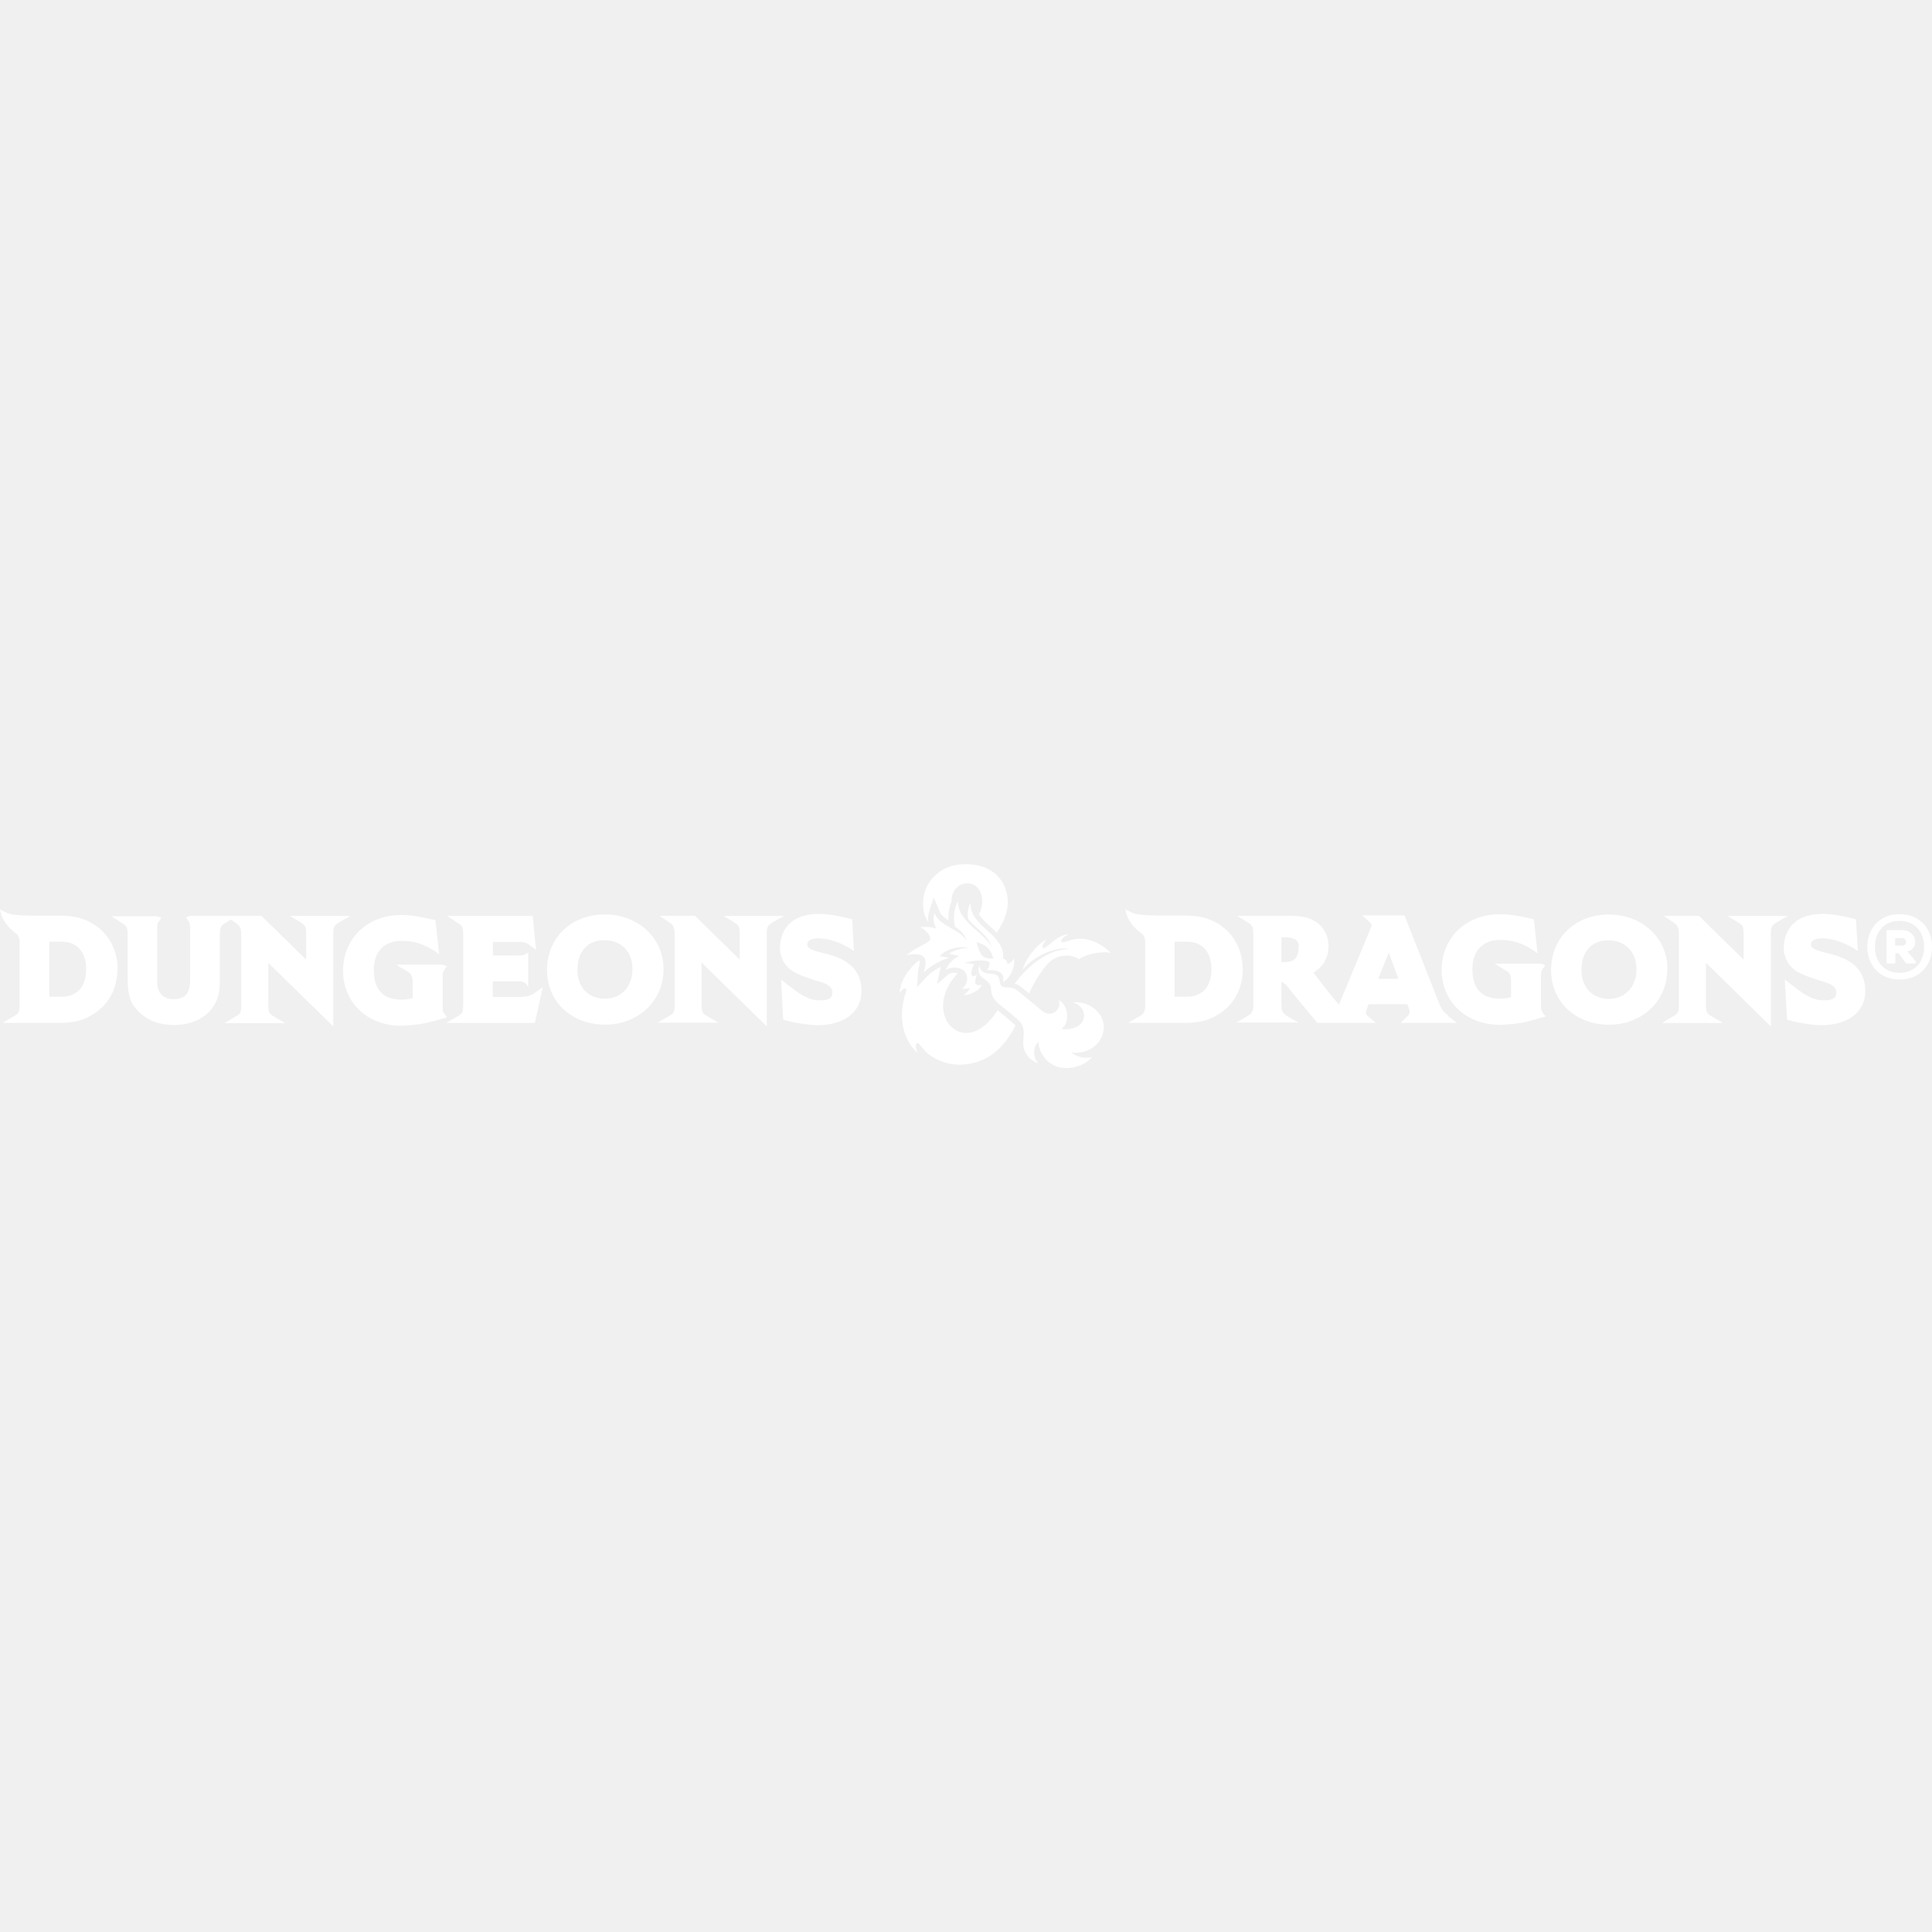
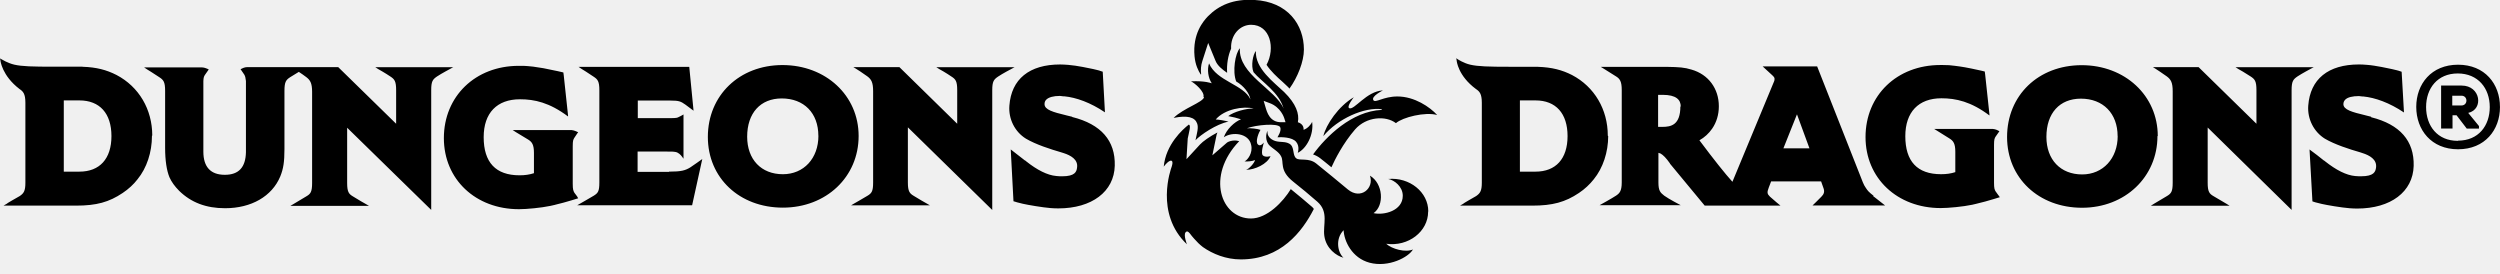
- <svg xmlns="http://www.w3.org/2000/svg" viewBox="0 0 64 64" fill-rule="evenodd" clip-rule="evenodd" stroke-linejoin="round" stroke-miterlimit="1.414">
-   <path d="M27.445 31.615l-.144-.035-.01-.003c-.33-.08-.55-.143-.55-.287 0-.05.014-.087.044-.115.06-.06.183-.094.348-.094.03 0 .057.01.086.01h.028c.305.03.67.16 1.04.41l-.056-1.043-.07-.023-.01-.004c-.006 0-.046-.014-.16-.04-.07-.015-.43-.093-.648-.108-.07-.005-.14-.01-.204-.01-.79 0-1.25.376-1.3 1.056-.027.34.14.67.424.845.254.15.63.27.906.35l.063.02c.17.055.37.16.34.367-.012.11-.055.225-.38.225-.045 0-.096 0-.153-.006-.225-.02-.486-.15-.775-.38-.01-.01-.02-.02-.03-.02l-.18-.14-.18-.14.07 1.327.07.022.013.004.16.04c.12.027.51.095.71.11.064.004.13.007.195.007.86 0 1.43-.43 1.446-1.092.017-.64-.35-1.06-1.085-1.246zm33.256 0l-.14-.035-.01-.003c-.333-.08-.56-.143-.56-.287 0-.05.02-.087.048-.116.06-.06.184-.093.35-.093.027 0 .056.01.084.01h.026c.307.03.67.16 1.043.41l-.06-1.043-.07-.023-.01-.004c-.006 0-.046-.014-.162-.04-.07-.015-.43-.093-.646-.108-.07-.006-.14-.01-.203-.01-.79 0-1.25.376-1.3 1.056-.025.34.143.67.425.845.254.15.63.27.907.35l.06.02c.173.055.37.16.344.367-.014.11-.056.225-.38.225-.047 0-.098 0-.155-.006-.224-.02-.485-.15-.774-.38-.013-.01-.022-.02-.03-.02l-.177-.14-.187-.14.074 1.327.065.022.014.004.16.04c.12.027.51.095.71.11.063.004.13.007.195.007.863 0 1.43-.43 1.448-1.092.016-.64-.35-1.06-1.087-1.246zm-5.47.495c0 1.046-.83 1.835-1.93 1.835-1.11 0-1.92-.762-1.92-1.81 0-1.067.8-1.84 1.91-1.84 1.11 0 1.948.78 1.948 1.815zm-33.25-.003c0 1.046-.83 1.835-1.94 1.835-1.11 0-1.92-.76-1.92-1.81 0-1.067.808-1.84 1.91-1.84 1.11 0 1.95.78 1.95 1.815zm-18.09-.002c0 .412-.132.818-.37 1.11-.1.13-.23.248-.38.348-.35.235-.672.322-1.192.322H.09l.08-.046c0-.01.23-.14.336-.2.103-.07.145-.13.145-.34v-2.05c0-.23-.06-.29-.15-.35-.45-.34-.49-.72-.49-.738l-.01-.04.044.026c.002 0 .154.096.322.135.196.045.463.052 1.027.052h.72v.002c.355.014.615.08.87.212.573.3.915.88.915 1.55zm37.28 0c0 .412-.134.818-.37 1.11-.103.13-.23.248-.38.348-.35.235-.675.322-1.194.322h-1.85l.078-.046c0-.01.23-.14.336-.2.102-.07.144-.13.144-.34v-2.05c0-.23-.06-.29-.15-.35-.456-.34-.494-.72-.495-.738l-.007-.05.04.028s.152.1.32.138c.195.045.463.052 1.026.052h.71v.002c.354.013.615.08.87.21.573.3.915.88.915 1.55zm6.79 1.545l.3.235H46.4s.157-.15.228-.225c.06-.064.094-.128.048-.238l-.057-.157h-1.28l-.06.157c-.05.127-.04.163.03.232.08.076.27.23.27.23h-1.94l-.893-1.075-.002-.01h-.002c-.096-.136-.17-.21-.237-.248-.01-.005-.026-.01-.055-.018v.755c0 .222.05.262.15.342.11.082.42.243.42.243h-2.07s.32-.176.42-.243c.09-.06.147-.116.147-.34v-2.36c0-.22-.047-.288-.147-.35l-.313-.197-.073-.046h1.688c.326.004.456.014.636.07.432.123.7.484.7.94 0 .212-.06.41-.17.57-.085.124-.198.227-.327.3.37.495.664.864.844 1.062.01-.02 1.073-2.584 1.073-2.584.004-.02.006-.037.006-.05 0-.02 0-.04-.054-.09l-.25-.23h1.396l1.17 2.968c.033.073.04.09.076.14.05.075.067.1.198.203zm-11.4.395c0 .505-.505.9-1.074.82.145.135.497.227.685.142-.106.194-.62.47-1.11.34-.454-.122-.653-.557-.665-.833-.215.215-.157.566-.004.704-.176-.046-.444-.23-.49-.56-.04-.286.12-.61-.176-.872-.177-.156-.447-.38-.622-.517-.363-.29-.224-.5-.31-.65-.06-.12-.214-.19-.31-.29-.09-.11-.085-.27-.033-.36-.017.13.074.22.196.26.135.042.25.005.364.072.14.08.073.297.174.374.09.07.317-.023.51.132.192.154.624.513.81.667.335.277.68-.04.565-.353.34.2.375.764.093.96.268.06.748-.06.748-.444 0-.235-.216-.402-.372-.43.546-.05 1.025.334 1.025.83zm-21.77-.366c0-.01-.055-.08-.085-.12-.027-.05-.043-.08-.043-.23v-.958c0-.145.013-.17.04-.215.03-.048.08-.118.08-.12l.02-.02-.024-.015c-.003 0-.07-.037-.143-.045h-1.51l.077.05.32.194c.097.06.147.13.147.34v.52c-.118.038-.23.054-.37.054-.608 0-.917-.33-.917-.976 0-.62.34-.97.93-.97.37 0 .755.083 1.23.44v-.027l-.11-1.024-.01-.076-.074-.017-.075-.017c-.315-.07-.44-.09-.626-.115-.11-.01-.17-.02-.308-.02h-.06c-1.11 0-1.916.778-1.916 1.847 0 1.054.81 1.82 1.923 1.82.192 0 .57-.037.805-.086.05-.01.07-.017.11-.024l.023-.008c.133-.033.27-.067.406-.11l.172-.053-.02-.03zm39.42-1.57c0-.58-.37-.96-.94-.96-.543 0-.883.37-.883.98 0 .58.36.96.915.96.534 0 .91-.41.91-.988zm-3.12 1.42c-.03-.05-.044-.08-.044-.23v-.96c0-.145.013-.173.04-.216.03-.047.082-.117.083-.118l.015-.024-.027-.014c-.004-.004-.07-.04-.144-.046h-1.5l.075.047.32.2c.097.06.147.13.147.34v.52c-.112.037-.228.053-.365.053-.61 0-.915-.33-.915-.973 0-.615.337-.97.926-.97.37 0 .757.085 1.228.44v-.024l-.11-1.025-.01-.074-.07-.018-.073-.017c-.315-.07-.44-.09-.626-.114-.11-.014-.17-.02-.31-.02h-.06c-1.107 0-1.913.775-1.913 1.845 0 1.053.81 1.818 1.925 1.818.194 0 .57-.036.806-.086l.106-.025c.01 0 .017-.004.025-.006.132-.033.27-.067.405-.11l.17-.052-.02-.03s-.055-.07-.085-.117zM20.95 32.1c0-.58-.368-.955-.937-.955-.546 0-.885.375-.885.98 0 .582.36.96.914.96.535 0 .91-.406.91-.985zm-18.096.008c0-.58-.3-.913-.82-.913h-.4v1.823h.4c.52 0 .82-.33.82-.91zm37.276 0c0-.58-.3-.913-.82-.913h-.4v1.823h.4c.52 0 .82-.33.82-.91zm-7.078 1.35c-.196.332-.607.76-1.025.76-.77 0-1.156-1.087-.298-1.98-.05-.015-.1-.017-.11-.017-.08 0-.15.02-.197.05l-.38.33.11-.53c.005-.02.012-.034.02-.052-.19.097-.376.23-.447.308l-.345.375.033-.53.024-.115c.02-.082.04-.185.026-.218-.004-.01-.012-.018-.022-.025-.16.125-.59.508-.643 1.077 0 0 .086-.12.16-.148.048-.018.09.006.044.15-.02.054-.44 1.196.39 1.986 0 0-.09-.232-.037-.303.027-.034.06-.037.11.024.035.047.072.092.113.137.066.078.142.152.224.216.25.176.59.316.97.316 1.02 0 1.566-.7 1.868-1.293-.013-.017-.023-.035-.042-.05-.155-.137-.38-.323-.55-.46zM64 31.365c0 .588-.386 1.083-1.073 1.083-.684 0-1.07-.497-1.07-1.085 0-.586.386-1.08 1.07-1.08.687 0 1.073.494 1.073 1.08zm-17.676 1.06l-.32-.872-.347.87h.667zm16.603-.198c.52 0 .812-.38.812-.862 0-.48-.3-.86-.82-.86-.518 0-.81.38-.81.86 0 .482.292.862.81.862zm.26-.71c.402-.09.32-.703-.167-.703h-.526v1.102h.292v-.342h.102l.262.342h.313v-.063l-.275-.336zm-20.158-.164c0-.18-.12-.303-.46-.304h-.12v.82h.11c.224 0 .46-.05.46-.524zm-31.42-1.01h-2l.074.046c.002 0 .194.11.312.19.107.07.148.12.148.35v.86L8.66 30.34H6.33c-.07 0-.142.04-.146.043l-.024.014.018.022s.05.07.08.117c.02.04.03.068.04.16v1.827c-.01.38-.18.575-.54.575-.364 0-.55-.2-.55-.593V30.7c.004-.096.017-.12.04-.157.03-.046.08-.116.082-.117l.016-.022-.024-.013c-.005 0-.08-.04-.148-.04H3.69l.075.05c.002 0 .194.118.313.197.108.07.15.12.15.35v1.46c0 .323.04.58.11.75.053.12.135.234.25.35.307.3.69.446 1.175.446.673 0 1.2-.305 1.412-.812.08-.197.108-.374.108-.704v-1.49c0-.23.04-.28.148-.35l.22-.135c.06.04.138.093.19.134.1.076.15.15.15.38v2.33c0 .23-.04.278-.143.34-.113.07-.333.198-.334.2l-.08.046h2.014l-.08-.048c-.004 0-.227-.13-.335-.198-.1-.06-.145-.11-.145-.34v-1.41L11.04 34v-3.065c0-.228.038-.275.147-.35.12-.08.338-.194.34-.196l.09-.05zm14.362 0H23.97l.075.046c.002 0 .194.11.31.19.11.07.15.12.15.35v.86l-1.483-1.45h-1.18l.07.043c.003 0 .184.117.287.193.1.074.15.15.15.38v2.34c0 .23-.04.275-.148.34-.115.07-.334.195-.336.196l-.08.047H23.8l-.08-.047c-.003 0-.226-.13-.334-.197-.1-.06-.147-.11-.147-.34v-1.41L25.4 34v-3.065c0-.228.04-.275.15-.35.118-.08.337-.194.34-.196l.09-.05zm33.256 0h-2l.073.046c.003 0 .195.11.313.19.107.07.148.12.148.35v.86l-1.482-1.45h-1.17l.07.044c.002 0 .183.12.287.195.1.076.15.15.15.38v2.34c0 .23-.04.277-.143.34-.113.07-.333.197-.336.2l-.08.05h2.015l-.08-.05c-.002 0-.226-.13-.334-.196-.103-.06-.147-.113-.147-.34v-1.41L58.66 34v-3.065c0-.228.04-.275.147-.35.12-.08.338-.194.34-.196l.092-.05zm-26.32 1.41l-.034-.11c-.004-.01-.088-.276-.37-.38l-.156-.058.047.16c.04.135.11.387.4.387h.113zm-15.78 1.273h-.803v-.52h.754c.1 0 .205-.003.266.027.07.034.12.107.12.107l.035.05v-1.134l-.03.018s-.05.03-.09.047c-.035.02-.06.03-.22.03h-.83v-.45h.84c.212 0 .26.02.38.107l.207.158-.11-1.123H14.81l.074.05c.002 0 .195.12.31.2.108.07.15.12.15.35v2.36c0 .23-.036.272-.145.34-.11.067-.34.196-.34.197l-.08.046h2.94l.26-1.182s-.238.17-.306.213c-.13.08-.233.11-.55.11zm13.683-1.92c.035-.132-.225-.355-.32-.397.356-.02.533.05.533.05-.093-.138-.123-.348-.07-.51.194.46.888.54 1.06.923-.025-.168-.182-.355-.365-.464-.1-.254-.026-.72.094-.85-.042.672.917 1.056 1.116 1.544-.112-.418-.56-.682-.77-.933-.07-.165-.017-.447.06-.543-.024.45.462.8.722 1.05.307.3.395.56.353.775.068.018.16.083.145.193.097-.024.197-.136.22-.205.048.336-.148.69-.368.795 0 0 .06-.16-.04-.28-.1-.123-.38-.124-.48-.117 0 0 .116-.17.07-.26-.058-.107-.607-.06-.853.03.082-.01.28.012.35.04-.04.06-.14.3-.067.373.067.07.155-.05.155-.05s-.088.268-.027.33c.06.06.197.02.197.02-.083.206-.403.35-.626.35.08-.025.21-.17.23-.25-.06.027-.21.043-.27.033.075-.03.22-.214.17-.422-.06-.304-.49-.343-.7-.196.07-.205.275-.397.44-.46-.097-.033-.21-.06-.328-.082.138-.112.48-.203.654-.193-.265-.07-.752.014-.975.28.07 0 .256.033.327.055-.305.057-.72.34-.844.476.036-.18.085-.327.04-.434-.055-.15-.24-.212-.6-.138.245-.244.745-.396.78-.53zm32.204-.03c.17 0 .17.25 0 .25h-.235v-.25h.234zm-27.643.364c-.763.034-1.417.68-1.756 1.14.063.02.124.05.184.095.07.057.18.14.29.234.09-.2.295-.61.607-.97.286-.327.784-.36 1.045-.16.17-.15.75-.295 1.056-.208-.186-.203-.58-.474-1.018-.474-.36 0-.563.177-.615.097-.064-.1.245-.25.245-.25-.425.02-.734.516-.863.455-.076-.037.116-.28.116-.28-.39.227-.714.705-.78.997.36-.44 1.053-.753 1.505-.687zm-4.62-.91c-.012-.115-.004-.233.03-.34l.15-.464.187.45c.05.132.17.227.302.315-.014-.21.024-.45.102-.62-.017-.35.224-.61.512-.61.492 0 .624.6.395 1.028.105.16.267.31.41.438.05.05.1.09.142.133.014.013.02.025.034.04.212-.29.37-.696.37-1 0-.636-.41-1.224-1.27-1.27-.543-.03-.91.14-1.184.417-.123.128-.398.447-.346 1.025.02.217.095.37.16.468z" fill="#fff" />
+ <svg xmlns="http://www.w3.org/2000/svg" viewBox="0 0 128 14" fill-rule="evenodd" clip-rule="evenodd" stroke-linejoin="round" stroke-miterlimit="1.414">
+   <path d="M54.89 5.977l-.29-.07-.02-.006c-.66-.16-1.1-.28-1.1-.57 0-.1.03-.17.09-.23.12-.12.365-.19.695-.19.06 0 .114.02.172.02h.056c.61.06 1.34.32 2.08.82l-.113-2.08-.14-.044-.02-.01c-.01 0-.09-.03-.32-.08-.14-.03-.86-.186-1.29-.216-.14-.01-.28-.02-.41-.02-1.58 0-2.5.75-2.6 2.11-.052.68.28 1.34.85 1.69.508.3 1.26.54 1.81.7l.126.04c.34.11.74.32.68.735-.024.22-.11.45-.76.45-.09 0-.192 0-.306-.015-.45-.04-.974-.3-1.55-.76-.02-.02-.04-.04-.06-.04l-.36-.28-.36-.28.14 2.653.14.04.024.01.32.08c.24.056 1.02.19 1.42.22.128.01.26.016.39.016 1.72 0 2.86-.86 2.892-2.187.034-1.28-.7-2.12-2.17-2.49l-.016-.013zm66.512 0l-.28-.07-.02-.006c-.666-.16-1.12-.28-1.12-.57 0-.1.04-.17.096-.23.12-.12.368-.182.7-.182.054 0 .112.02.168.02h.052c.614.06 1.34.32 2.086.82l-.12-2.086-.14-.046-.02-.007c-.012 0-.092-.03-.324-.08-.14-.03-.86-.19-1.292-.22-.14-.012-.28-.02-.406-.02-1.58 0-2.5.75-2.6 2.11-.05.68.286 1.34.85 1.69.508.3 1.26.54 1.814.7l.12.04c.346.11.74.32.688.735-.028.22-.112.45-.76.45-.094 0-.196 0-.31-.012-.448-.04-.97-.3-1.548-.76-.026-.02-.044-.04-.06-.04l-.354-.28-.374-.28.148 2.657.13.043.028.008.32.08c.24.057 1.02.19 1.42.22.126.01.26.017.39.017 1.726 0 2.86-.86 2.896-2.185.032-1.28-.7-2.12-2.174-2.49l-.004-.013zm-10.94.99c0 2.092-1.66 3.67-3.86 3.67-2.22 0-3.84-1.524-3.84-3.62 0-2.134 1.6-3.68 3.82-3.68 2.22 0 3.896 1.56 3.896 3.63h-.016zm-66.5-.006c0 2.1-1.66 3.67-3.88 3.67-2.22 0-3.84-1.52-3.84-3.62 0-2.13 1.615-3.68 3.82-3.68 2.22 0 3.9 1.56 3.9 3.63zm-36.182 0c0 .83-.264 1.64-.74 2.22-.2.26-.46.5-.76.7-.7.47-1.344.647-2.384.647H.178l.16-.09c0-.02.46-.28.672-.4.206-.14.29-.26.29-.68v-4.1c0-.46-.12-.58-.3-.7C.1 3.87.02 3.11.02 3.077L0 2.99l.088.05c.004 0 .308.193.644.27.392.09.926.105 2.054.105h1.44v.004c.71.02 1.23.16 1.74.42 1.146.6 1.83 1.76 1.83 3.1l-.016.01zm74.56 0c0 .83-.267 1.64-.74 2.22-.205.26-.46.5-.76.7-.7.47-1.35.647-2.387.647h-3.7l.156-.09c0-.02.46-.28.67-.4.2-.14.29-.26.29-.68v-4.1c0-.46-.12-.58-.3-.7-.92-.68-.99-1.44-.99-1.477l-.02-.1.08.054s.3.2.64.277c.39.09.922.107 2.05.107h1.42v.003c.71.024 1.23.16 1.74.42 1.144.6 1.83 1.76 1.83 3.1l.012.026zm13.58 3.09l.6.47H92.8s.313-.3.455-.45c.12-.12.188-.25.096-.47l-.11-.312h-2.56l-.12.314c-.1.255-.08.327.06.465.16.15.54.46.54.46h-3.88l-1.78-2.15-.002-.02h-.004c-.192-.273-.34-.42-.474-.497-.02-.01-.05-.02-.11-.037v1.51c0 .446.1.526.3.686.22.163.84.485.84.485H81.9s.64-.353.84-.487c.18-.12.293-.234.293-.68V4.61c0-.44-.094-.577-.294-.7l-.63-.395-.15-.092h3.374c.652.01.912.03 1.272.14.863.247 1.4.97 1.4 1.88 0 .425-.12.82-.34 1.14-.17.25-.397.455-.655.6.74.99 1.33 1.73 1.69 2.125.02-.04 2.144-5.168 2.144-5.168.01-.04.012-.074.012-.1 0-.04 0-.08-.108-.18l-.5-.46h2.79l2.34 5.936c.065.146.08.18.15.28.1.15.134.2.396.406l-.02.027zm-22.8.79c0 1.01-1.01 1.8-2.147 1.64.29.27.994.46 1.37.29-.212.39-1.24.94-2.22.68-.908-.242-1.306-1.112-1.33-1.664-.43.43-.314 1.13-.008 1.408-.352-.09-.888-.46-.98-1.12-.08-.57.24-1.22-.352-1.743-.354-.312-.894-.76-1.244-1.034-.73-.58-.45-1-.62-1.3-.12-.24-.43-.38-.62-.58-.18-.22-.17-.54-.07-.72-.04.26.15.44.39.52.27.082.5.01.73.142.28.16.14.593.35.747.18.14.63-.047 1.02.263S68.64 9.39 69.01 9.7c.67.553 1.36-.08 1.13-.707.68.4.75 1.527.186 1.92.536.12 1.496-.12 1.496-.89 0-.47-.432-.803-.744-.86 1.09-.1 2.05.67 2.05 1.66l-.01.017zm-43.54-.73c0-.02-.11-.16-.17-.24-.054-.1-.086-.16-.086-.46V7.49c0-.29.026-.34.08-.43.06-.097.16-.237.16-.24l.04-.04-.048-.03c-.006 0-.14-.075-.286-.09h-3.02l.154.1.64.387c.194.12.294.26.294.68v1.04c-.236.076-.46.108-.74.108-1.216 0-1.834-.66-1.834-1.952 0-1.24.68-1.94 1.86-1.94.74 0 1.51.166 2.46.88V5.91l-.22-2.05-.02-.15-.148-.035-.15-.034c-.63-.14-.88-.18-1.252-.23-.22-.02-.34-.04-.616-.04h-.12c-2.22 0-3.832 1.56-3.832 3.7 0 2.11 1.62 3.64 3.846 3.64.384 0 1.14-.07 1.61-.17.1-.02.14-.032.22-.05l.046-.013c.266-.066.54-.134.812-.22l.344-.106-.04-.06.016.02zm78.842-3.14c0-1.16-.74-1.92-1.88-1.92-1.086 0-1.766.74-1.766 1.96 0 1.16.72 1.92 1.83 1.92 1.068 0 1.82-.82 1.82-1.97l-.004.014zm-6.24 2.84c-.06-.1-.088-.16-.088-.46V7.43c0-.29.026-.347.08-.433.06-.094.164-.234.166-.236l.03-.04-.054-.03c-.008-.008-.14-.08-.288-.09h-3l.15.092.64.4c.194.12.294.26.294.68v1.04c-.225.074-.457.106-.73.106-1.22 0-1.83-.66-1.83-1.947 0-1.23.673-1.94 1.85-1.94.742 0 1.516.17 2.458.88v-.05l-.22-2.05-.02-.15-.14-.035-.146-.032c-.63-.14-.88-.18-1.252-.226-.22-.03-.34-.04-.62-.04h-.12c-2.215 0-3.827 1.55-3.827 3.69 0 2.104 1.62 3.634 3.85 3.634.388 0 1.14-.07 1.613-.17l.212-.05c.02 0 .034-.01.05-.013.264-.065.54-.133.81-.22l.34-.103-.04-.06s-.11-.14-.17-.233l.002.013zM41.9 6.95c0-1.16-.737-1.91-1.875-1.91-1.092 0-1.77.75-1.77 1.96 0 1.165.72 1.92 1.828 1.92 1.07 0 1.82-.81 1.82-1.97H41.9zm-36.194.017c0-1.16-.6-1.826-1.64-1.826h-.8v3.647h.8c1.04 0 1.64-.66 1.64-1.82zm74.553 0c0-1.16-.6-1.826-1.64-1.826h-.8v3.647h.8c1.04 0 1.64-.66 1.64-1.82zm-14.16 2.7c-.4.664-1.22 1.52-2.05 1.52-1.54 0-2.32-2.174-.6-3.96-.1-.03-.2-.034-.22-.034-.16 0-.3.04-.397.1l-.76.66.22-1.06c.01-.04.023-.07.04-.11-.38.196-.753.46-.895.618l-.69.75.065-1.06.05-.23c.04-.162.08-.37.052-.434-.01-.02-.025-.034-.045-.05-.32.25-1.18 1.018-1.286 2.156 0 0 .17-.24.32-.297.095-.036.18.012.087.3-.04.108-.88 2.392.78 3.972 0 0-.18-.465-.073-.607.052-.07.12-.075.22.047.07.094.142.184.224.274.134.156.286.304.45.43.5.35 1.18.63 1.94.63 2.04 0 3.133-1.4 3.737-2.583-.025-.032-.045-.07-.083-.1-.31-.272-.76-.644-1.1-.92l.01-.014zm61.9-4.19c0 1.176-.773 2.166-2.147 2.166-1.368 0-2.14-.994-2.14-2.17 0-1.172.772-2.16 2.14-2.16 1.374 0 2.146.988 2.146 2.16v.004zm-35.354 2.12l-.64-1.744-.694 1.74h1.334v.004zm33.207-.396c1.04 0 1.624-.76 1.624-1.72s-.6-1.72-1.64-1.72c-1.036 0-1.62.76-1.62 1.72 0 .97.584 1.73 1.62 1.73h.016zm.52-1.42c.804-.18.64-1.4-.334-1.4h-1.053v2.2h.584V5.9h.205l.524.684h.625v-.13l-.55-.673h-.002zm-40.317-.32c0-.36-.24-.603-.92-.605h-.24v1.64h.22c.448 0 .92-.1.92-1.05l.02.016zm-62.84-2.02h-4l.147.095c.004 0 .388.22.624.38.214.14.296.24.296.7v1.72l-2.966-2.9h-4.66c-.14 0-.284.08-.292.085l-.048.027.036.045s.1.14.16.235c.04.08.06.136.08.32V7.8c-.02.76-.36 1.15-1.08 1.15-.728 0-1.1-.4-1.1-1.187V4.15c.008-.192.034-.24.08-.314.06-.092.16-.232.164-.234l.032-.045-.05-.026c-.01 0-.16-.08-.295-.08H7.378l.15.1c.004 0 .388.24.626.4.216.14.3.24.3.7v2.92c0 .646.08 1.16.22 1.5.106.24.27.468.5.7.614.6 1.38.89 2.35.89 1.346 0 2.4-.61 2.824-1.623.16-.392.216-.746.216-1.406V4.65c0-.46.08-.56.296-.7l.44-.27c.12.08.276.185.38.267.2.154.3.3.3.76v4.66c0 .46-.08.558-.286.68-.226.14-.666.398-.668.4l-.16.094h4.028l-.16-.093c-.008 0-.454-.26-.67-.396-.2-.12-.29-.22-.29-.68V6.54l4.304 4.207v-6.13c0-.456.076-.55.294-.7.24-.16.676-.388.68-.392l.18-.1-.016.008zm28.724 0h-4l.15.095c.01 0 .39.22.62.38.22.14.3.24.3.7v1.72l-2.96-2.9h-2.36l.14.085c.007 0 .37.234.575.386.2.148.3.3.3.76v4.68c0 .46-.08.55-.296.68-.23.14-.67.39-.67.39l-.16.095h4.03l-.16-.093c-.01 0-.455-.26-.67-.394-.2-.12-.295-.22-.295-.68V6.52l4.32 4.23V4.62c0-.455.08-.55.3-.7.237-.16.675-.387.68-.39l.18-.1-.02.007zm66.52 0h-4l.148.095c.007 0 .39.22.627.38.214.14.296.24.296.7v1.72l-2.963-2.9h-2.34l.14.087c.005 0 .367.24.575.39.2.15.3.3.3.76v4.68c0 .46-.08.554-.286.68-.226.14-.666.394-.672.4l-.16.1h4.03l-.16-.1s-.45-.26-.665-.392c-.208-.12-.296-.225-.296-.68V6.53l4.297 4.217v-6.13c0-.456.08-.55.295-.7.24-.16.677-.388.68-.392l.185-.1-.025.008zM65.82 6.26l-.07-.22c-.007-.02-.175-.552-.74-.76l-.31-.116.093.32c.08.27.22.774.8.774h.226v.003zM34.253 8.8h-1.608V7.76h1.51c.2 0 .41-.007.53.053.14.068.24.214.24.214l.07.1V5.86l-.06.035s-.1.06-.18.094c-.07.04-.12.06-.44.06h-1.66v-.9h1.68c.425 0 .52.04.76.21l.415.31-.22-2.247h-5.67l.147.1c.004 0 .39.24.62.4.216.14.3.24.3.7v4.72c0 .46-.072.544-.29.68-.22.134-.68.392-.68.394l-.16.092h5.88l.52-2.366s-.475.34-.61.426c-.26.16-.467.22-1.1.22h.007zm27.365-3.84c.07-.265-.45-.71-.64-.795.71-.04 1.065.1 1.065.1-.186-.276-.246-.696-.14-1.02.388.92 1.776 1.08 2.12 1.846-.05-.33-.364-.71-.73-.92-.2-.51-.052-1.44.188-1.7-.08 1.346 1.84 2.11 2.24 3.09-.224-.835-1.12-1.363-1.54-1.865-.14-.33-.034-.894.12-1.086-.05.9.924 1.6 1.444 2.1.614.6.79 1.12.706 1.55.135.035.32.165.29.385.193-.05.393-.274.44-.41.095.67-.297 1.38-.737 1.59 0 0 .12-.32-.08-.56-.2-.248-.76-.25-.96-.236 0 0 .23-.34.14-.52-.118-.214-1.216-.12-1.708.06.165-.02.56.024.7.08-.08.12-.28.6-.133.746.13.14.31-.1.31-.1s-.18.538-.056.66c.12.12.395.04.395.04-.17.41-.81.7-1.253.7.16-.05.42-.34.46-.5-.12.056-.42.088-.54.068.15-.06.44-.427.34-.843-.12-.61-.98-.686-1.4-.392.14-.41.55-.793.88-.92-.192-.065-.42-.12-.654-.163.278-.225.96-.407 1.31-.387-.53-.14-1.504.03-1.95.56.14 0 .51.067.654.11-.61.115-1.44.68-1.69.953.074-.36.17-.654.08-.87-.11-.3-.48-.422-1.2-.274.49-.49 1.49-.792 1.56-1.06l-.024-.006zm64.408-.06c.34 0 .34.5 0 .5h-.47v-.5h.47zm-55.287.727c-1.53.068-2.84 1.36-3.51 2.28.12.04.24.1.36.19.14.114.36.28.58.468.18-.4.59-1.22 1.213-1.94.572-.654 1.57-.72 2.09-.32.34-.3 1.5-.59 2.112-.416-.373-.41-1.16-.95-2.037-.95-.72 0-1.127.35-1.23.19-.13-.2.49-.5.49-.5-.85.04-1.47 1.03-1.727.91-.15-.078.235-.56.235-.56-.78.45-1.428 1.41-1.56 1.99.72-.88 2.106-1.507 3.01-1.375l-.03.022zm-9.24-1.82c-.03-.23-.01-.466.06-.68l.3-.928.37.9c.1.26.34.45.6.63-.03-.42.048-.9.204-1.24-.034-.7.45-1.22 1.024-1.22.983 0 1.25 1.2.79 2.05.21.32.533.62.82.872.1.1.2.18.283.266.03.026.04.05.07.08.42-.58.74-1.39.74-2 0-1.27-.82-2.448-2.54-2.54-1.09-.06-1.82.28-2.37.834-.246.258-.796.896-.69 2.05.04.436.19.74.32.938l.01-.02z" />
</svg>
